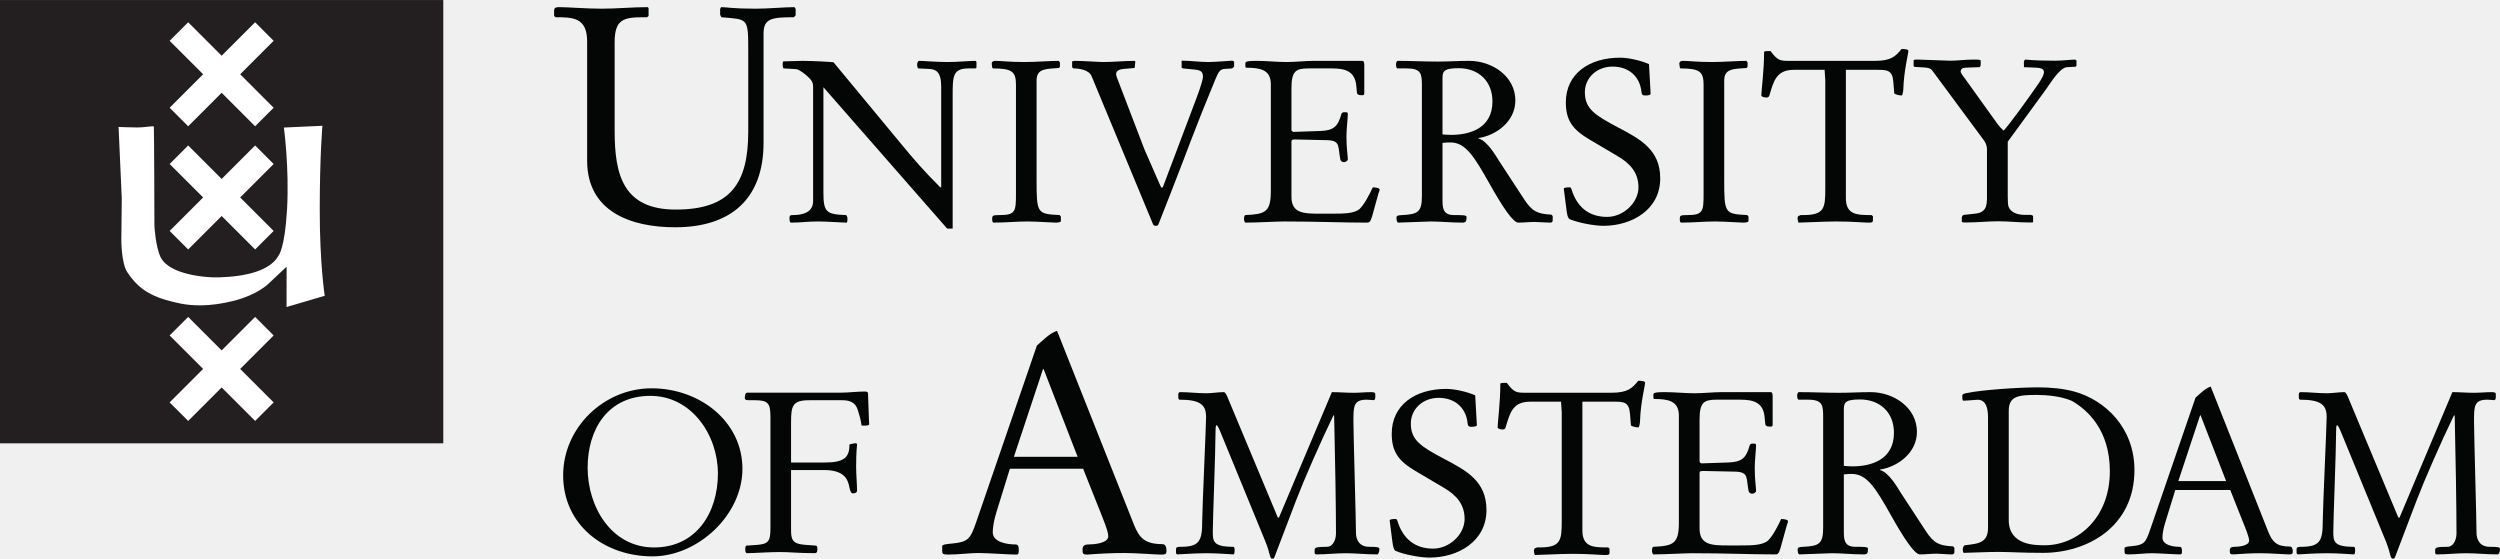
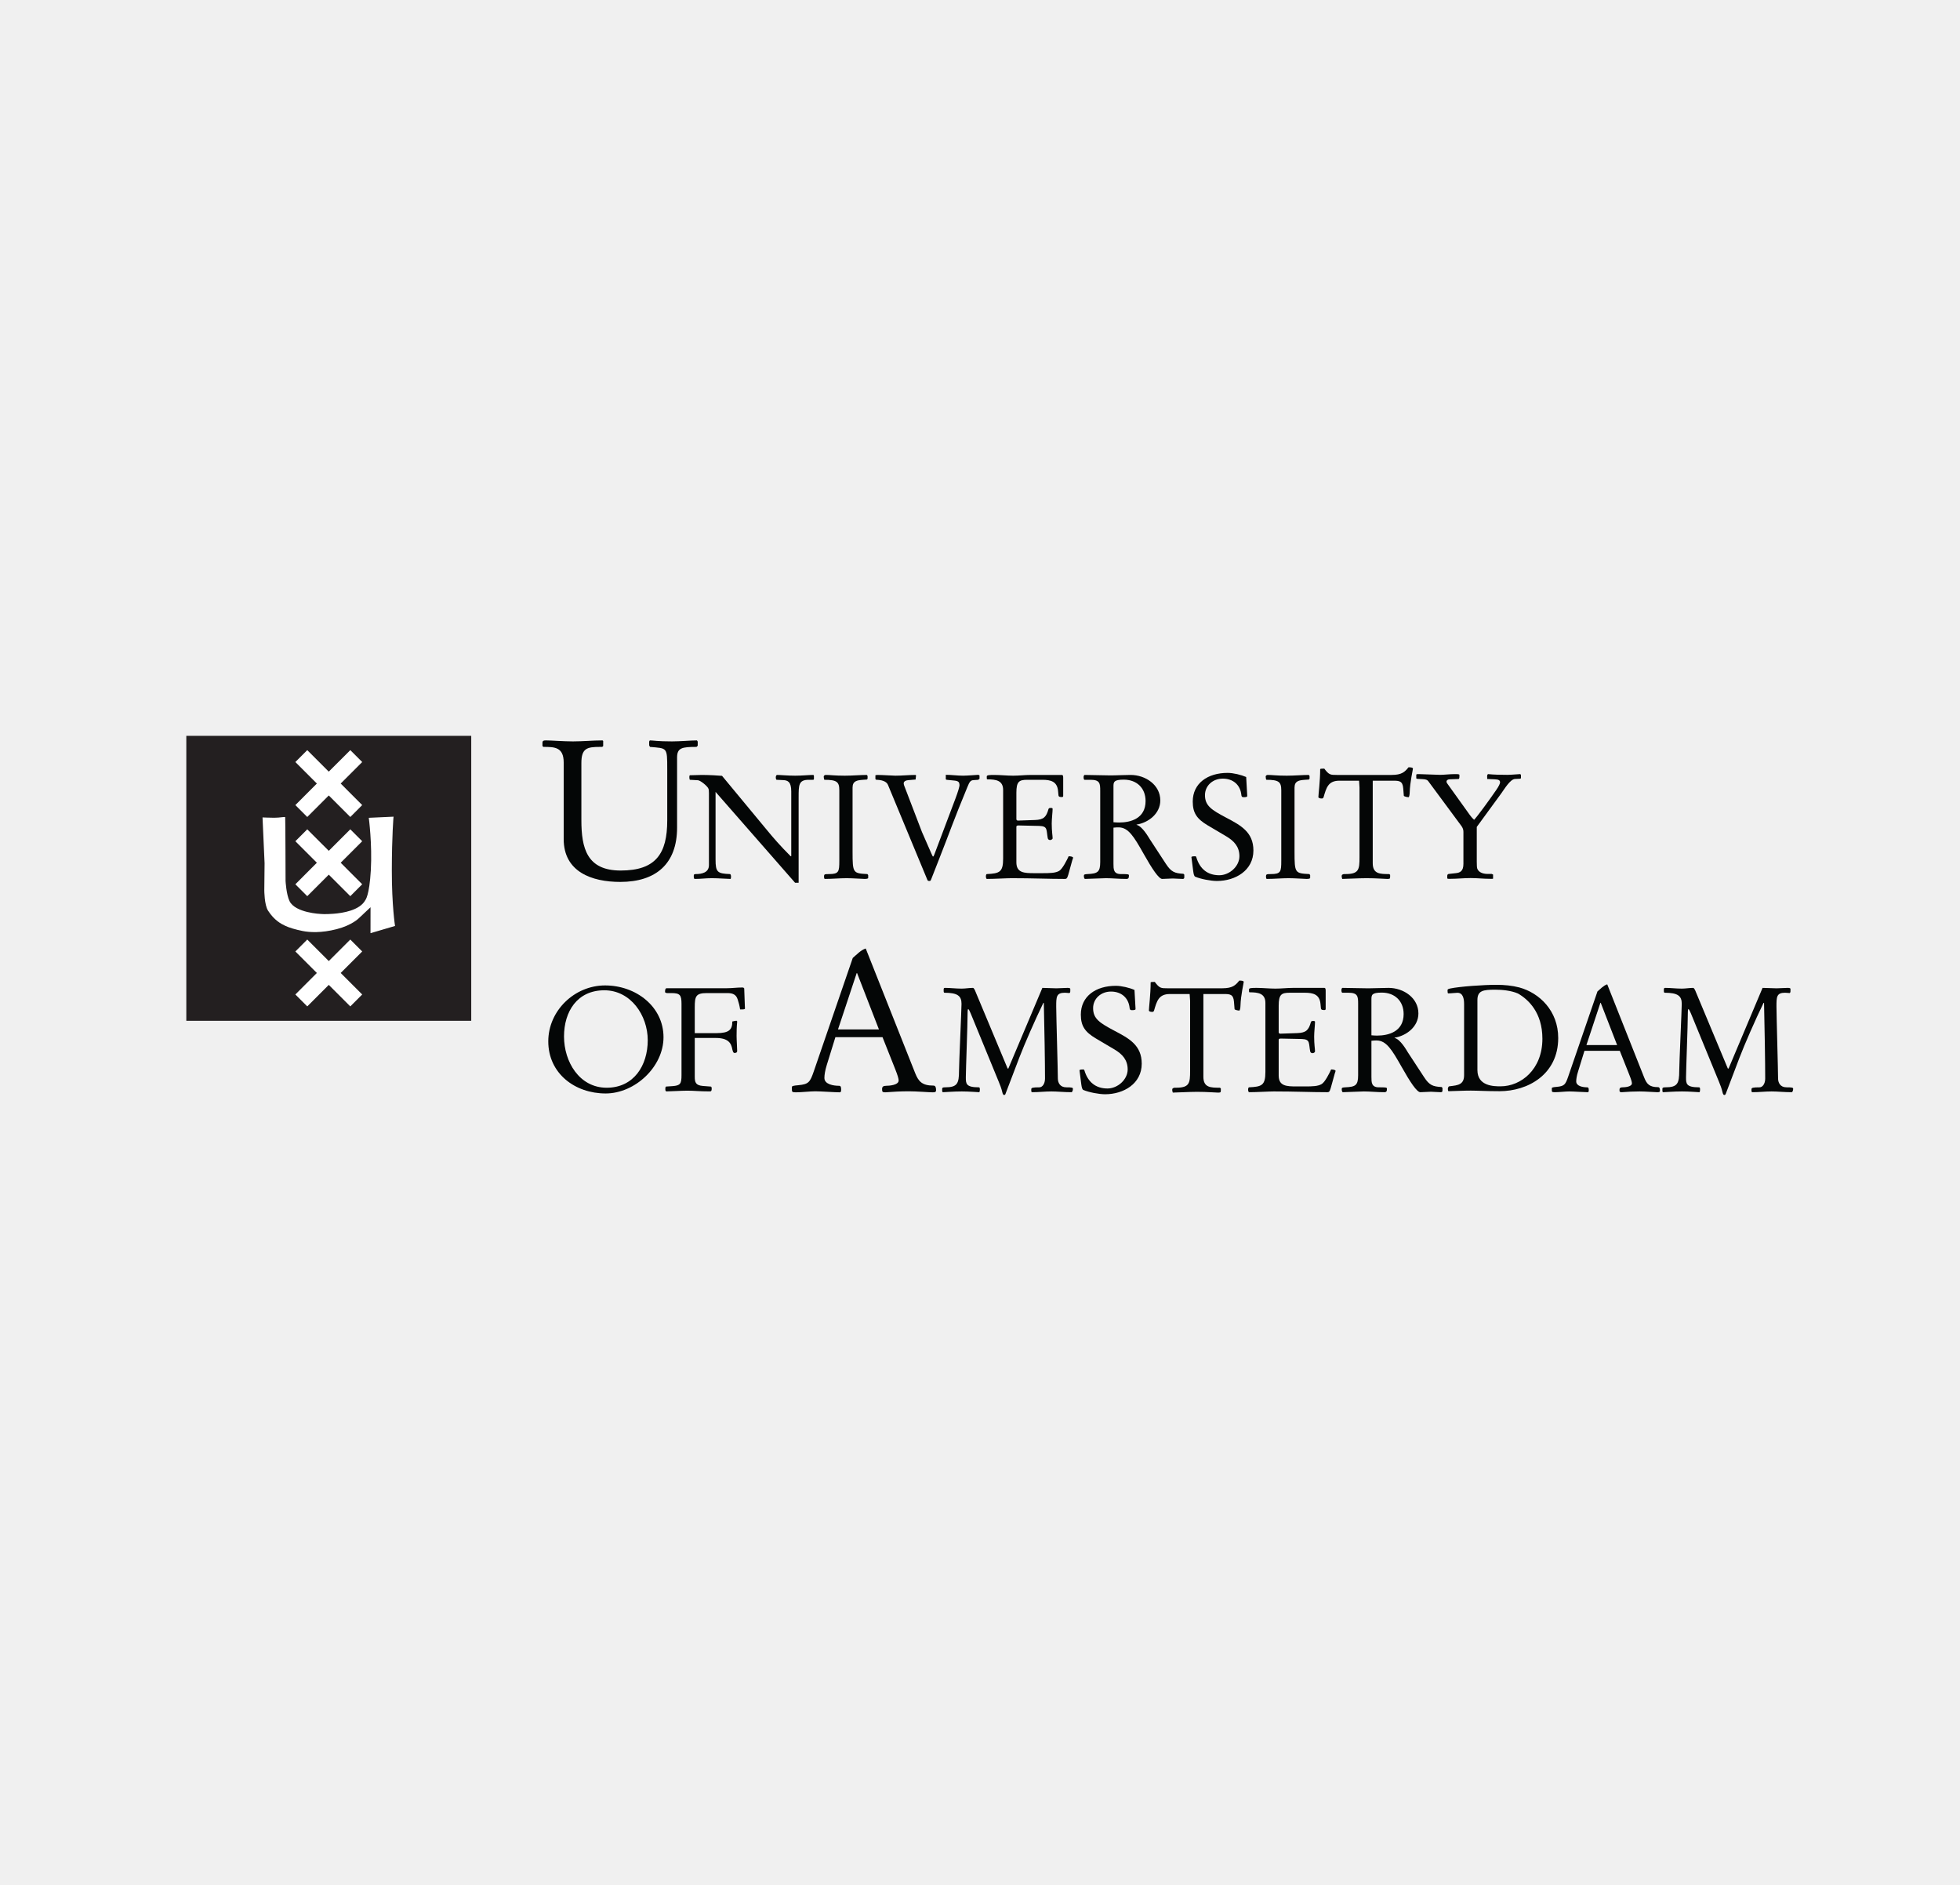
- <svg xmlns="http://www.w3.org/2000/svg" version="1.1" id="svg2" width="426.307" height="95.28" viewBox="0 0 426.307 95.28">
+ <svg xmlns="http://www.w3.org/2000/svg" version="1.1" id="svg2" width="520" height="500" viewBox="0 0 520 500">
  <defs id="defs6" />
  <g id="g8" transform="matrix(1.333333,0,0,-1.333333,0,95.28)">
-     <g id="g10" transform="scale(0.1)">
+     <g id="g10" transform="matrix(0.1,0,0,0.1,37.07322,-146.3917)">
      <path d="M 566.93,147.617 H 0 V 714.551 H 566.93 V 147.617" style="fill:#231f20;fill-opacity:1;fill-rule:nonzero;stroke:none" id="path12" />
      <path d="m 240.66,553.113 42.813,42.817 42.82,-42.817 23.68,23.688 -42.801,42.828 42.801,42.797 -23.68,23.703 -42.82,-42.809 -42.813,42.809 -23.695,-23.703 42.82,-42.797 -42.82,-42.828 23.695,-23.688" style="fill:#ffffff;fill-opacity:1;fill-rule:nonzero;stroke:none" id="path14" />
      <path d="m 240.66,395.559 42.813,42.808 42.82,-42.808 23.68,23.679 -42.801,42.832 42.801,42.797 -23.68,23.703 -42.82,-42.808 -42.813,42.808 -23.695,-23.703 42.82,-42.797 -42.82,-42.832 23.695,-23.679" style="fill:#ffffff;fill-opacity:1;fill-rule:nonzero;stroke:none" id="path16" />
      <path d="m 240.66,176.27 42.813,42.812 42.82,-42.812 23.68,23.691 -42.801,42.82 42.801,42.805 -23.68,23.691 -42.82,-42.8 -42.813,42.8 -23.695,-23.691 42.82,-42.805 -42.82,-42.82 23.695,-23.691" style="fill:#ffffff;fill-opacity:1;fill-rule:nonzero;stroke:none" id="path18" />
      <path d="m 412.328,553.738 -49.258,-2.261 c 0,0 7.032,-52.012 4.055,-104.551 -2.863,-50.168 -10.77,-58.985 -10.77,-58.985 -11.128,-20.89 -45.585,-25.976 -63.203,-27.336 -17.672,-1.386 -25.562,-0.429 -25.562,-0.429 0,0 -50.836,1.953 -62.238,25.625 -6.497,13.484 -7.868,39.961 -7.868,39.961 0,0 -0.3,124.058 -0.75,126.859 -0.285,1.5 -10.285,-1.094 -21.867,-1.023 -9.429,0.027 -23.226,0.644 -23.226,0.644 l 4.086,-91.133 -0.551,-53.863 c 0,0 0,-28.894 7.414,-40.422 12.508,-19.558 26.433,-26.551 34.34,-30.254 7.89,-3.75 20.433,-7.476 34.371,-10.261 13.926,-2.813 37.179,-4.239 67.816,3.613 30.656,7.898 44.211,21.797 44.211,21.797 l 23.235,21.836 -0.071,-51.61 48.801,14.364 c 0,0 -6.441,40.898 -6.371,110.582 0.07,69.707 3.406,106.847 3.406,106.847" style="fill:#ffffff;fill-opacity:1;fill-rule:nonzero;stroke:none" id="path20" />
      <path d="m 750.902,661.656 c 0,30.887 -18.789,30.887 -40.3,30.887 l -1.942,1.613 v 6.629 c 0,4.289 2.731,4.688 7.031,4.688 10.172,0 35.211,-1.981 53.602,-1.981 19.52,0 39.445,1.981 59,1.981 l 1.187,-1.172 v -10.145 l -1.945,-1.613 h -4.664 c -25.437,0 -36.785,-2.695 -36.785,-32.059 V 547.09 c 0,-56.309 10.977,-100.508 78.195,-100.508 70.02,0 92.66,33.652 92.66,99.746 v 101.664 c 0,44.551 0,41.477 -34.367,44.551 l -1.582,3.145 v 7.441 l 1.192,2.344 c 7.019,0 14.847,-1.981 44.16,-1.981 16.461,0 37.166,1.981 49.686,1.981 l 1.55,-2.344 v -8.203 l -2.37,-2.383 c -28.476,0 -38.694,-1.563 -38.694,-21.082 V 531.875 c 0,-71.621 -41.825,-107.949 -112.996,-107.949 -56.7,0 -112.618,19.922 -112.618,85.234 v 152.496" style="fill:#040606;fill-opacity:1;fill-rule:nonzero;stroke:none" id="path22" />
      <path d="m 1039.91,600.699 c 0,5.879 -0.28,7.352 -1.46,9.656 -2.61,5.032 -15.53,15.54 -20.48,15.86 l -15.55,0.871 c -1.18,0 -1.48,2.918 -1.48,5.242 0,1.535 0,3.828 1.48,3.828 9.1,0 16.1,0.606 23.4,0.606 13.51,0 34.91,-1.18 40.16,-1.785 l 88.81,-107.223 c 13.46,-16.387 26.66,-31.641 47.76,-52.774 h 1.16 v 128.942 c 0,19.344 -7.03,22.293 -16.43,22.558 l -12.57,0.606 c -1.19,0 -1.79,2.918 -1.79,4.941 0,1.836 0.88,4.735 2.66,4.735 6.43,0 21.68,-1.485 36.03,-1.485 13.2,0 27.27,1.485 35.46,1.485 1.48,0 1.76,-1.18 1.76,-2.371 v -5.547 c 0,-1.446 -0.61,-1.758 -2.63,-1.758 h -7.61 c -20.21,0 -20.21,-10.266 -20.21,-35.176 V 422.246 h -7.05 L 1053.09,603.031 V 468.535 c 0,-25.176 3.54,-28.066 28.72,-29.004 1.16,0 2.05,-2.636 2.05,-4.941 0,-2.363 -0.29,-4.707 -1.17,-4.707 -5.57,0 -24.29,1.465 -36.6,1.465 -14.38,0 -20.85,-1.465 -34.27,-1.465 -1.8,0 -2.1,2.051 -2.1,5.84 0,2.656 0.3,3.808 3.85,3.808 12.25,0 26.34,2.91 26.34,17.891 v 143.277" style="fill:#040606;fill-opacity:1;fill-rule:nonzero;stroke:none" id="path24" />
      <path d="m 1325.7,484.082 c 0,-42.754 0.88,-43.047 29.6,-44.551 l 1.48,-2.07 v -5.527 c 0,-1.758 -4.41,-2.051 -7.04,-2.051 -4.11,0 -23.74,1.465 -35.74,1.465 -14.06,0 -28.44,-1.465 -43.66,-1.465 -1.17,0.605 -1.45,2.344 -1.45,5.293 0.28,3.769 0.87,4.355 9.35,4.355 20.23,0 21.1,4.414 21.1,26.699 v 140.043 c 0,16.7 -4.97,20.813 -29.58,20.813 l -0.87,1.434 -0.58,4.726 c 0.28,3.215 2.93,3.527 4.68,3.527 7.89,0 17.28,-1.496 37.19,-1.496 14.64,0 32.25,1.496 43.95,1.496 l 1.46,-2.101 v -5.242 l -1.16,-1.778 -7.91,-0.566 c -11.73,-0.871 -20.82,-2.09 -20.82,-15.547 V 484.082" style="fill:#040606;fill-opacity:1;fill-rule:nonzero;stroke:none" id="path26" />
      <path d="m 1396.07,617.133 c -3.22,7.871 -14.92,9.953 -23.16,9.953 l -1.75,1.434 v 7.636 l 3.23,0.606 c 12.31,0 30.19,-1.473 36.65,-1.473 13.45,0 26.63,1.473 40.1,1.473 l 0.88,-0.918 -0.88,-8.203 -13.76,-1.172 c -4.68,-0.242 -9.95,-2.02 -9.95,-6.395 0,-2.363 1.47,-6.183 2.63,-8.82 l 33.69,-87.934 19.08,-43.593 c 2.03,-4.395 2.32,-5.293 3.21,-5.293 0.58,0 1.43,1.211 2.61,4.648 l 41.92,111.09 c 4.68,12.578 8.2,23.457 7.9,26.961 -0.3,4.961 -1.77,7.59 -10.25,8.43 l -15.23,1.523 -1.77,0.879 v 9.051 c 11.45,0 22.84,-1.727 34.3,-1.727 9.09,0 28.41,1.727 30.47,1.727 l 2.33,-1.172 v -6.727 l -2.61,-2.031 -9.12,-0.617 c -5.87,-0.242 -8.21,-3.203 -12.28,-13.477 -27.84,-67.074 -34.58,-88.207 -56.84,-144.73 l -14.95,-38.086 c -1.44,-4.121 -2.03,-4.375 -4.1,-4.375 -2.66,0 -3.23,0.879 -3.8,2.051 l -78.55,189.281" style="fill:#040606;fill-opacity:1;fill-rule:nonzero;stroke:none" id="path28" />
      <path d="m 1625.29,606.879 c 0,19.016 -14.36,21.086 -31.36,21.086 -1.18,0 -1.18,1.465 -1.18,2.664 v 3.223 c 0,2.609 5,2.902 15.24,2.902 11.73,0 24.91,-1.477 37.23,-1.477 11.68,0 23.44,1.477 35.16,1.477 h 61.82 c 2.33,0 2.62,-2.668 2.62,-5.859 v -35.754 c 0,-1.172 -0.58,-2.325 -2.03,-2.325 -2.34,0 -7.02,-0.339 -7.34,3.215 l -0.87,9.051 c -1.8,18.742 -14.67,22.004 -31.07,22.004 h -30.17 c -16.44,0 -21.68,-3.547 -21.68,-25.813 v -53.011 c 0,-0.86 1.76,-2.344 2.35,-2.344 l 34.56,1.172 c 17.57,0.586 22.59,6.172 26.97,21.695 0.58,1.699 1.47,2.332 4.66,2.332 2.1,0 3.57,-0.301 3.57,-1.777 0,-6.156 -1.77,-19.633 -1.77,-29.32 0,-15.762 1.77,-24.317 1.77,-29.239 0,-1.797 -2.96,-3.554 -4.72,-3.554 -2.33,0 -4.4,0.898 -4.98,3.828 -1.45,7.89 -1.45,13.535 -2.91,17.578 -1.5,4.355 -5.02,6.445 -13.8,6.699 l -41.6,0.918 c -4.1,0 -4.1,-1.504 -4.1,-3.516 v -69.765 c 0,-21.074 15.55,-21.641 35.75,-21.641 h 15.82 c 15.52,0 26.36,0.274 33.71,4.629 6.45,3.887 15.51,21.738 18.71,29.023 3.84,0 8.83,-0.859 8.83,-2.91 0,-0.898 -0.85,-3.242 -1.48,-4.668 l -8.2,-29.589 c -2.35,-7.93 -3.81,-7.93 -7.63,-7.93 -31.63,0 -62.7,1.465 -105.18,1.465 -9.66,0 -34.28,-1.465 -49.24,-1.465 -0.87,0 -1.76,2.949 -1.76,4.707 0,2.305 0.6,4.941 1.76,4.941 25.55,1.192 32.54,3.828 32.54,30.782 v 136.566" style="fill:#040606;fill-opacity:1;fill-rule:nonzero;stroke:none" id="path30" />
      <path d="m 1844.85,542.676 c 3.83,-0.293 7.3,-0.567 11.12,-0.567 23.46,0 52.76,8.184 52.76,42.77 0,25.82 -17.6,42.519 -43.37,42.519 -19.93,0 -20.51,-4.738 -20.51,-13.496 z m -26.37,62.426 c 0,14.648 -0.61,21.984 -19.05,21.984 h -12 c -1.77,0 -2.03,3.223 -2.03,5.555 0,1.445 0.86,4.132 2.03,4.132 16.96,0 34.29,-0.929 51.27,-0.929 13.45,0 26.66,0.929 40.14,0.929 29.89,0 59.19,-19.941 59.19,-50.714 0,-26.645 -24.33,-44.536 -47.18,-48.051 v -0.586 c 11.42,-2.656 23.42,-24.063 26.39,-28.711 l 32.2,-49.258 c 10.27,-15.508 17.02,-18.418 34.57,-19.336 l 1.77,-1.738 v -5.547 c 0,-2.656 -2.07,-2.949 -3.22,-2.949 -6.12,0 -15.22,0.859 -19.64,0.859 -7.01,0 -14.06,-0.859 -21.09,-0.859 -6.71,0 -19.93,19.629 -37.22,50.41 -19.03,33.711 -30.18,52.148 -49.48,52.148 -2.38,0 -5.87,0 -10.28,-0.566 V 460.02 c 0,-10.508 0,-20.489 14.66,-20.489 11.12,0 16.1,0 16.1,-2.324 0,-5.566 -0.87,-7.324 -5.27,-7.324 -15.21,0 -27.83,1.465 -40.44,1.465 -4.98,0 -37.5,-1.465 -41.59,-1.465 -1.77,0 -2.34,3.808 -2.34,6.152 0,2.598 1.16,3.203 7.06,3.496 20.19,0.938 25.45,3.828 25.45,24.043 v 141.528" style="fill:#040606;fill-opacity:1;fill-rule:nonzero;stroke:none" id="path32" />
      <path d="m 2032.19,536.543 c -21.1,12.598 -29.61,24.336 -29.61,47.172 0,36.594 29.91,57.121 69.43,57.121 11.15,0 26.97,-3.828 36.91,-8.195 l 2.04,-36.621 v -1.465 c 0,-1.485 -2.89,-2.078 -7.01,-2.078 -3.82,0 -4.37,1.777 -4.66,4.714 -2.08,19.629 -16.13,32.239 -36.96,32.239 -19.91,0 -35.41,-14.043 -35.41,-32.852 0,-21.055 12.84,-29.297 42.15,-44.781 29.02,-15.254 54.23,-28.731 54.23,-65.371 0,-39.844 -36.05,-60.625 -72.65,-60.625 -12.03,0 -31.96,3.828 -43.1,8.457 -2.33,1.23 -3.2,4.98 -4.06,11.406 l -3.54,27.578 c 0,1.758 5.87,1.758 7.6,1.758 0.88,0 1.76,-0.586 2.35,-2.617 6.74,-22.285 21.96,-35.176 45.44,-35.176 20.49,0 40.12,17.871 40.12,37.793 0,19.063 -10.85,30.508 -26.09,39.57 l -37.18,21.973" style="fill:#040606;fill-opacity:1;fill-rule:nonzero;stroke:none" id="path34" />
      <path d="m 2205.13,484.082 c 0,-42.754 0.87,-43.047 29.59,-44.551 l 1.49,-2.07 v -5.527 c 0,-1.758 -4.42,-2.051 -7.09,-2.051 -4.07,0 -23.7,1.465 -35.73,1.465 -14.07,0 -28.39,-1.465 -43.63,-1.465 -1.19,0.605 -1.46,2.344 -1.46,5.293 0.27,3.769 0.86,4.355 9.35,4.355 20.26,0 21.1,4.414 21.1,26.699 v 140.043 c 0,16.7 -4.98,20.813 -29.59,20.813 l -0.86,1.434 -0.6,4.726 c 0.29,3.215 2.93,3.527 4.68,3.527 7.91,0 17.28,-1.496 37.2,-1.496 14.68,0 32.25,1.496 43.99,1.496 l 1.45,-2.101 v -5.242 l -1.14,-1.778 -7.98,-0.566 c -11.7,-0.871 -20.77,-2.09 -20.77,-15.547 V 484.082" style="fill:#040606;fill-opacity:1;fill-rule:nonzero;stroke:none" id="path36" />
      <path d="m 2360.74,461.191 c 0,-21.64 14.66,-21.64 32.83,-21.64 l 1.77,-1.485 v -4.668 c 0,-3.515 -1.47,-3.515 -6.21,-3.515 -5.85,0 -20.2,1.465 -40.69,1.465 -16.1,0 -41.28,-1.465 -48.36,-1.465 -0.59,2.031 -1.17,3.515 -1.17,5.293 0,0.859 0.31,2.617 1.17,3.203 l 2.97,1.172 h 3.51 c 26.67,0 27.84,9.062 27.84,33.398 V 611.82 l -0.87,13.477 h -39.27 c -22.28,0 -25.82,-14.043 -31.36,-32.82 -0.59,-1.75 -1.77,-2.61 -3.53,-2.61 -4.08,0 -6.78,1.192 -6.78,2.942 0,4.961 3.56,32.195 3.56,55.359 0,1.172 4.13,1.172 8.18,1.172 9.38,-12.578 12.34,-12.578 24.95,-12.578 h 108.97 c 20.52,0 26.37,6.152 33.71,15.215 2.02,0 8.76,0 8.76,-2.637 0,-2.352 -5.84,-26.367 -6.45,-47.488 0,-3.204 -0.89,-9.375 -2.31,-9.375 -2.64,0 -9.39,1.492 -9.39,2.996 l -1.17,14.609 c -1.14,14.922 -8.2,15.215 -20.18,15.215 h -40.48 V 461.191" style="fill:#040606;fill-opacity:1;fill-rule:nonzero;stroke:none" id="path38" />
      <path d="m 2541.17,523.047 c 0,2.969 -0.29,6.777 -3.52,11.523 l -66.11,89.379 c -1.76,2.668 -4.41,4.141 -11.22,4.426 l -11.19,0.625 -1.77,0.867 v 7.656 l 1.77,0.891 h 3.54 c 5.01,0 36.59,-1.465 42.16,-1.465 7.4,0 19.22,1.465 28.93,1.465 6.48,0 9.43,0 9.43,-1.789 v -3.555 c 0,-2.91 -0.88,-4.375 -1.75,-4.375 l -17.11,-0.605 c -4.16,0 -6.81,-1.746 -6.81,-5.008 0,-1.191 1.75,-4.141 4.76,-7.93 l 42.16,-58.765 c 2.36,-3.262 5,-6.172 7.98,-8.867 5.59,5.351 31.58,41.058 44.26,59.613 4.73,6.816 7.4,12.414 7.4,14.758 0,4.121 -2.4,5.879 -10.96,6.199 l -14.77,0.605 c 0.34,0 0,4.375 0,5.586 0,1.485 0.34,3.242 1.81,4.133 11.49,-1.172 25.65,-1.465 38.34,-1.465 8.58,0 21.52,1.465 25.37,1.465 l 1.78,-1.172 v -6.808 l -1.16,-1.172 -10.94,-0.567 c -9.44,-0.605 -21.24,-20.644 -26.86,-28.328 l -48.94,-67.008 v -69.296 c 0,-6.211 0.26,-11.563 0.87,-13.321 2.36,-7.031 10.02,-10.937 20.96,-10.937 h 7.95 l 2.65,-1.172 v -8.242 l -1.47,-0.293 h -4.45 c -12.98,0 -25.64,1.504 -38.64,1.504 -13.25,0 -26.86,-1.504 -40.1,-1.504 h -4.15 l -2.37,0.605 v 5.02 c 0,1.738 0.58,3.828 2.95,4.082 l 13.86,1.523 c 8.57,0.879 15.36,3.828 15.36,18.555 v 63.164" style="fill:#040606;fill-opacity:1;fill-rule:nonzero;stroke:none" id="path40" />
      <path d="M 1378.19,130.414 1334.71,242.5 h -0.82 L 1296.7,130.414 Z m -86.64,-15.312 -17.23,-55.625 c -3.14,-10.234 -4.67,-19.199 -4.67,-25.508 0,-12.91 18.38,-15.664 29.03,-15.664 3.45,0 4.29,-2.324 4.29,-7.461 0,-3.887 -0.45,-5.508 -3.18,-5.508 -8.96,0 -37.6,2.012 -48.18,2.012 -10.55,0 -27.03,-2.012 -38.83,-2.012 -7.81,0 -7.81,1.23 -7.81,6.309 v 4.336 c 0,1.934 3.47,2.715 12.93,3.516 20.39,1.953 23.16,5.859 30.62,27.461 l 77.58,225.711 c 7.79,6.617 16.03,15.691 25.78,18.816 l 98.44,-248.101 c 6.64,-16.465 13.71,-24.688 36.44,-24.688 4.3,0 5.08,-4.707 5.08,-9.004 0,-4.355 -2.69,-4.355 -7.4,-4.355 -6.37,0 -31.41,2.012 -46.7,2.012 -15.66,0 -31.37,-0.781 -47.01,-2.012 -5.86,0 -6.27,1.23 -6.27,6.699 0,4.277 2.34,6.269 7.85,6.269 5.92,0 25.08,1.191 25.08,10.605 0,3.125 -1.56,9.395 -7.05,23.105 l -25.08,63.086 h -93.71" style="fill:#040606;fill-opacity:1;fill-rule:nonzero;stroke:none" id="path42" />
      <path d="m 918.148,109.027 c 0,49.227 -33.652,99.293 -86.367,99.293 -54.176,0 -80.242,-42.461 -80.242,-91.91 0,-50.117 30.449,-101.953 84.93,-101.953 53.886,0 81.679,44.199 81.679,94.57 M 720.23,106.723 c 0,61.207 52.387,111.273 113.036,111.273 61.464,0 116.25,-42.168 116.25,-103.07 C 949.516,56.02 892.699,3.051 834.379,3.051 773.227,3.051 720.23,42.816 720.23,106.723" style="fill:#040606;fill-opacity:1;fill-rule:nonzero;stroke:none" id="path44" />
      <path d="m 985.336,181.066 c 0,17.84 -2.91,21.688 -20.156,21.688 h -5 c -5.235,-0.332 -7.578,0.574 -7.578,2.363 0,2.344 0,7.324 3.261,7.324 h 119.997 c 9.95,0 19.91,1.438 30.16,1.438 1.74,0 4.12,-0.305 4.12,-2.649 l 1.17,-33.046 c 0,-2.051 0.32,-4.129 0.32,-6.18 0,-1.176 -2.35,-1.723 -5.32,-1.723 h -4.37 c -0.61,3.469 -1.17,7.016 -2.03,10.207 l -2.64,9.082 c -3.2,11.457 -11.72,13.184 -20.82,13.184 h -41.02 c -21.68,0 -23.73,-6.699 -23.73,-28.125 V 123.09 h 43.4 c 25.14,0 31.31,7.031 31.31,23.14 2.91,0.645 5.86,1.497 7.91,1.497 1.17,0 1.78,-0.618 1.78,-2.082 0,-2.293 -1.17,-6.715 -1.17,-28.102 0,-8.516 1.17,-23.73 1.17,-30.156 0,-2.637 -2.03,-3.789 -5.29,-3.789 -2.35,0 -3.23,2.598 -4.4,7.305 -2.03,12.012 -7.89,22.559 -32.79,22.559 H 1011.7 V 36.703 c 0,-11.406 1.55,-17.559 16.47,-18.75 l 15.21,-1.152 c 1.45,0 2,-1.797 2,-3.769 0,-2.383 0,-5.879 -3.17,-5.879 -21.99,0 -31.35,1.445 -45.116,1.445 -12.012,0 -33.653,-1.445 -41.543,-1.445 -2.403,0 -2.403,2.93 -2.403,5.215 0,1.777 0.313,4.434 1.524,4.434 l 12.891,0.859 c 15.468,1.191 17.773,4.688 17.773,21.953 V 181.066" style="fill:#040606;fill-opacity:1;fill-rule:nonzero;stroke:none" id="path46" />
      <path d="m 1703.36,213.105 c 9.11,0 18.5,-0.847 27.91,-0.847 7.39,0 14.98,0.847 22.35,0.847 4.39,0 5.29,-1.14 5.29,-2.058 v -4.68 c 0,-2.051 -0.9,-3.535 -2.11,-3.535 -2.03,0 -5.23,0.606 -8.81,0.606 -17.07,0 -17.07,-8.536 -17.07,-27.657 0,-16.75 3.26,-126.695 3.26,-142.867 0,-8.203 4.15,-17.637 16.78,-17.637 11.76,0 13.19,-0.586 13.19,-3.242 0,-3.535 -1.72,-6.465 -2.6,-6.465 -15.61,0 -27.91,1.504 -40.3,1.504 -12.32,0 -24.98,-1.504 -37.61,-1.504 -2.07,0 -2.35,1.191 -2.35,2.93 v 2.969 c 0,2.93 2.66,3.808 16.18,3.808 5.89,0 11.15,7.051 11.15,17.344 0,31.738 -1.15,100.234 -2.35,150.524 -1.19,0.273 -0.87,0.273 -0.87,0.273 -16.45,-33.809 -37.91,-82.887 -47.9,-109.059 L 1629.79,1.742 c -0.21,-0.859 -1.11,-1.738 -2.62,-1.738 -1.4,0 -2.63,1.484 -3.49,5.566 -1.74,7.402 -4.4,14.434 -7.39,21.465 l -55.54,135.25 c -2.07,5 -3.81,8.516 -4.94,8.516 -1.25,0 -1.25,-5.867 -1.25,-9.129 0,-23.231 -3.48,-111.981 -3.48,-126.414 0,-12.617 0,-19.98 25.88,-19.98 1.74,0 2.03,-1.445 2.03,-4.98 0,-1.172 -0.29,-4.727 -1.47,-4.727 -4.14,0 -18.51,1.504 -34.41,1.504 -16.7,0 -33.2,-1.504 -37.34,-1.504 -0.86,0 -1.76,0.898 -1.76,2.383 v 4.395 c 0,2.637 2.38,2.93 5.9,2.93 24.1,0 27.61,7.363 27.61,32.949 0,14.395 4.97,122.574 4.97,133.16 0,15.578 -7.62,22.051 -34.03,22.051 -0.9,0 -1.5,1.433 -1.5,3.222 v 3.82 c 0,1.485 0.9,2.625 2.38,2.625 11.15,0 21.76,-1.453 33.48,-1.453 7.34,0 15,1.453 22.36,1.453 2.09,0 4.14,-4.707 5.57,-8.527 l 63.51,-151.957 h 1.39 l 67.71,160.484" style="fill:#040606;fill-opacity:1;fill-rule:nonzero;stroke:none" id="path48" />
      <path d="m 1809.67,112.582 c -21.25,12.656 -29.76,24.434 -29.76,47.301 0,36.789 29.98,57.344 69.67,57.344 11.19,0 27.07,-3.789 37.09,-8.223 l 2.05,-36.758 v -1.453 c 0,-1.477 -2.97,-2.043 -7.11,-2.043 -3.81,0 -4.36,1.75 -4.67,4.668 -2.05,19.695 -16.17,32.375 -37.05,32.375 -19.96,0 -35.55,-14.102 -35.55,-32.961 0,-21.141 12.95,-29.363 42.33,-44.957 29.14,-15.293 54.41,-28.789 54.41,-65.547 0,-40.02 -36.21,-60.84 -72.91,-60.84 -12.07,0 -32.09,3.809 -43.24,8.516 -2.35,1.172 -3.23,5 -4.14,11.465 l -3.52,27.617 c 0,1.758 5.9,1.758 7.66,1.758 0.93,0 1.77,-0.567 2.34,-2.637 6.78,-22.324 22.11,-35.254 45.59,-35.254 20.58,0 40.25,17.93 40.25,37.891 0,19.121 -10.84,30.586 -26.13,39.688 l -37.31,22.051" style="fill:#040606;fill-opacity:1;fill-rule:nonzero;stroke:none" id="path50" />
      <path d="m 2023.75,36.273 c 0,-21.777 14.67,-21.777 32.92,-21.777 l 1.79,-1.445 V 8.344 c 0,-3.555 -1.48,-3.555 -6.21,-3.555 -5.86,0 -20.23,1.504 -40.84,1.504 -16.17,0 -41.46,-1.504 -48.49,-1.504 -0.65,2.09 -1.18,3.555 -1.18,5.293 0,0.898 0.32,2.656 1.18,3.262 l 2.96,1.152 h 3.52 c 26.76,0 27.93,9.141 27.93,33.516 V 187.363 l -0.9,13.516 h -39.37 c -22.37,0 -25.92,-14.102 -31.49,-32.91 -0.57,-1.778 -1.76,-2.656 -3.51,-2.656 -4.16,0 -6.72,1.179 -6.72,2.921 0,5.008 3.47,32.34 3.47,55.594 0,1.152 4.12,1.152 8.25,1.152 9.41,-12.656 12.32,-12.656 24.96,-12.656 h 109.33 c 20.61,0 26.51,6.192 33.83,15.305 2.09,0 8.83,0 8.83,-2.649 0,-2.363 -5.88,-26.445 -6.47,-47.636 0,-3.192 -0.91,-9.375 -2.36,-9.375 -2.66,0 -9.37,1.437 -9.37,2.922 l -1.18,14.714 c -1.21,14.969 -8.24,15.274 -20.31,15.274 h -40.57 V 36.273" style="fill:#040606;fill-opacity:1;fill-rule:nonzero;stroke:none" id="path52" />
      <path d="m 2147.15,183.145 c 0,19.082 -14.43,21.171 -31.44,21.171 -1.17,0 -1.17,1.477 -1.17,2.629 v 3.243 c 0,2.644 5,2.917 15.27,2.917 11.74,0 24.98,-1.445 37.36,-1.445 11.74,0 23.5,1.445 35.22,1.445 h 62.09 c 2.3,0 2.6,-2.625 2.6,-5.859 v -35.867 c 0,-1.184 -0.61,-2.363 -2.08,-2.363 -2.34,0 -7.05,-0.266 -7.34,3.23 l -0.9,9.141 c -1.76,18.808 -14.68,22.051 -31.11,22.051 h -30.31 c -16.43,0 -21.74,-3.543 -21.74,-25.86 V 124.34 c 0,-0.86 1.76,-2.363 2.4,-2.363 l 34.63,1.171 c 17.62,0.625 22.68,6.172 27.05,21.793 0.59,1.758 1.49,2.364 4.75,2.364 2.03,0 3.45,-0.352 3.45,-1.785 0,-6.2 -1.71,-19.715 -1.71,-29.403 0,-15.879 1.71,-24.394 1.71,-29.394 0,-1.777 -2.89,-3.535 -4.68,-3.535 -2.33,0 -4.38,0.879 -4.98,3.848 -1.47,7.891 -1.47,13.496 -2.91,17.598 -1.53,4.414 -5.06,6.484 -13.87,6.777 l -41.72,0.86 c -4.12,0 -4.12,-1.426 -4.12,-3.477 V 38.773 c 0,-21.133 15.58,-21.738 35.88,-21.738 h 15.88 c 15.58,0 26.44,0.312 33.79,4.746 6.52,3.789 15.58,21.699 18.78,29.062 3.87,0 8.83,-0.879 8.83,-2.91 0,-0.918 -0.86,-3.242 -1.44,-4.727 l -8.24,-29.688 c -2.35,-7.949 -3.79,-7.949 -7.64,-7.949 -31.76,0 -62.93,1.504 -105.51,1.504 -9.71,0 -34.41,-1.504 -49.39,-1.504 -0.9,0 -1.78,2.93 -1.78,4.727 0,2.344 0.57,4.98 1.78,4.98 25.54,1.192 32.61,3.828 32.61,30.879 V 183.145" style="fill:#040606;fill-opacity:1;fill-rule:nonzero;stroke:none" id="path54" />
      <path d="m 2358.13,118.773 c 3.81,-0.312 7.36,-0.605 11.15,-0.605 23.5,0 52.93,8.242 52.93,42.937 0,25.84 -17.63,42.618 -43.49,42.618 -20.02,0 -20.59,-4.7 -20.59,-13.528 z m -26.46,62.614 c 0,14.668 -0.61,22.051 -19.15,22.051 h -12.07 c -1.73,0 -2.03,3.214 -2.03,5.578 0,1.464 0.92,4.089 2.03,4.089 17.07,0 34.48,-0.859 51.51,-0.859 13.53,0 26.76,0.859 40.25,0.859 30,0 59.4,-20 59.4,-50.828 0,-26.746 -24.4,-44.675 -47.33,-48.23 v -0.567 c 11.47,-2.636 23.54,-24.121 26.45,-28.789 l 32.34,-49.414 c 10.24,-15.605 17.03,-18.535 34.71,-19.414 l 1.72,-1.738 V 8.5 c 0,-2.598 -2.05,-2.93 -3.21,-2.93 -6.21,0 -15.33,0.918 -19.72,0.918 -7.07,0 -14.1,-0.918 -21.14,-0.918 -6.77,0 -20.01,19.707 -37.34,50.566 -19.1,33.828 -30.31,52.343 -49.73,52.343 -2.3,0 -5.86,0 -10.23,-0.605 V 35.844 c 0,-10.566 0,-20.567 14.71,-20.567 11.11,0 16.17,0 16.17,-2.324 0,-5.586 -0.86,-7.383 -5.35,-7.383 -15.3,0 -27.89,1.504 -40.55,1.504 -4.96,0 -37.56,-1.504 -41.72,-1.504 -1.78,0 -2.36,3.809 -2.36,6.191 0,2.637 1.15,3.223 7.03,3.516 20.27,0.898 25.61,3.828 25.61,24.141 v 141.969" style="fill:#040606;fill-opacity:1;fill-rule:nonzero;stroke:none" id="path56" />
      <path d="m 2569.03,49.594 c 0,-32.344 33.24,-32.344 46.13,-32.344 40.26,0 83.17,33.203 83.17,94.668 0,52.34 -28.19,78.211 -48.52,89.945 -14.08,6.172 -32.62,7.649 -45.23,7.649 -24.09,0 -35.55,-1.739 -35.55,-20.594 z m -26.51,131.129 c 0,11.152 -2.3,22.617 -13.22,22.617 -3.51,0 -12.89,-1.172 -18.49,-1.172 -1.2,0 -1.2,4.402 -1.2,5.867 0,1.77 0,2.66 5.02,3.801 19.73,4.141 66.7,7.363 91.96,7.363 16.21,0 31.5,-1.472 45.91,-5.261 39.95,-10.911 77.29,-46.465 77.29,-100.555 0,-72.891 -60.88,-105.84 -116.72,-105.84 -27.93,0 -42.64,1.191 -57.26,1.191 -14.75,0 -29.42,-0.859 -44.13,-1.191 -1.17,0 -1.46,2.637 -1.46,4.727 0,2.051 1.46,4.981 2.64,4.981 9.43,1.191 17.01,1.777 22.36,5.312 4.39,2.93 7.3,7.656 7.3,17.031 V 180.723" style="fill:#040606;fill-opacity:1;fill-rule:nonzero;stroke:none" id="path58" />
      <path d="m 2847.02,99.34 -32.64,84.078 h -0.63 l -27.83,-84.078 z m -65,-11.445 -12.89,-41.738 c -2.41,-7.637 -3.52,-14.414 -3.52,-19.121 0,-9.688 13.81,-11.758 21.76,-11.758 2.6,0 3.2,-1.758 3.2,-5.566 0,-2.949 -0.31,-4.141 -2.34,-4.141 -6.78,0 -28.21,1.504 -36.17,1.504 -7.93,0 -20.28,-1.504 -29.09,-1.504 -5.88,0 -5.88,0.898 -5.88,4.727 v 3.223 c 0,1.465 2.68,2.09 9.71,2.656 15.28,1.465 17.33,4.414 22.91,20.566 l 58.19,169.324 c 5.85,4.981 12.07,11.754 19.41,14.137 l 73.8,-186.097 c 5.04,-12.324 10.33,-18.496 27.34,-18.496 3.26,0 3.83,-3.574 3.83,-6.777 0,-3.262 -2.03,-3.262 -5.57,-3.262 -4.68,0 -23.53,1.504 -35,1.504 -11.77,0 -23.53,-0.605 -35.3,-1.504 -4.39,0 -4.69,0.898 -4.69,5.039 0,3.223 1.78,4.668 5.86,4.668 4.43,0 18.86,0.898 18.86,7.969 0,2.324 -1.17,7.031 -5.31,17.324 l -18.8,47.324 h -70.31" style="fill:#040606;fill-opacity:1;fill-rule:nonzero;stroke:none" id="path60" />
      <path d="m 3136.4,213.105 c 9.14,0 18.54,-0.847 27.95,-0.847 7.31,0 15,0.847 22.34,0.847 4.4,0 5.26,-1.14 5.26,-2.058 v -4.68 c 0,-2.051 -0.86,-3.535 -1.99,-3.535 -2.09,0 -5.36,0.606 -8.87,0.606 -17.01,0 -17.01,-8.536 -17.01,-27.657 0,-16.75 3.2,-126.695 3.2,-142.867 0,-8.203 4.14,-17.637 16.78,-17.637 11.7,0 13.24,-0.586 13.24,-3.242 0,-3.535 -1.8,-6.465 -2.68,-6.465 -15.6,0 -27.91,1.504 -40.27,1.504 -12.34,0 -24.98,-1.504 -37.66,-1.504 -2.05,0 -2.32,1.191 -2.32,2.93 v 2.969 c 0,2.93 2.64,3.808 16.13,3.808 5.9,0 11.16,7.051 11.16,17.344 0,31.738 -1.12,100.234 -2.29,150.524 -1.17,0.273 -0.92,0.273 -0.92,0.273 -16.46,-33.809 -37.91,-82.887 -47.89,-109.059 L 3062.94,1.742 c -0.31,-0.859 -1.23,-1.738 -2.65,-1.738 -1.49,0 -2.64,1.484 -3.56,5.566 -1.73,7.402 -4.39,14.434 -7.34,21.465 l -55.55,135.25 c -2.07,5 -3.81,8.516 -4.98,8.516 -1.17,0 -1.17,-5.867 -1.17,-9.129 0,-23.231 -3.57,-111.981 -3.57,-126.414 0,-12.617 0,-19.98 25.88,-19.98 1.79,0 2.05,-1.445 2.05,-4.98 0,-1.172 -0.26,-4.727 -1.49,-4.727 -4.06,0 -18.49,1.504 -34.37,1.504 -16.78,0 -33.25,-1.504 -37.31,-1.504 -0.88,0 -1.74,0.898 -1.74,2.383 v 4.395 c 0,2.637 2.31,2.93 5.8,2.93 24.14,0 27.68,7.363 27.68,32.949 0,14.395 5,122.574 5,133.16 0,15.578 -7.6,22.051 -34.14,22.051 -0.82,0 -1.47,1.433 -1.47,3.222 v 3.82 c 0,1.485 0.9,2.625 2.39,2.625 11.17,0 21.74,-1.453 33.57,-1.453 7.29,0 14.92,1.453 22.27,1.453 2.09,0 4.12,-4.707 5.6,-8.527 l 63.48,-151.957 h 1.48 l 67.6,160.484" style="fill:#040606;fill-opacity:1;fill-rule:nonzero;stroke:none" id="path62" />
    </g>
  </g>
</svg>
